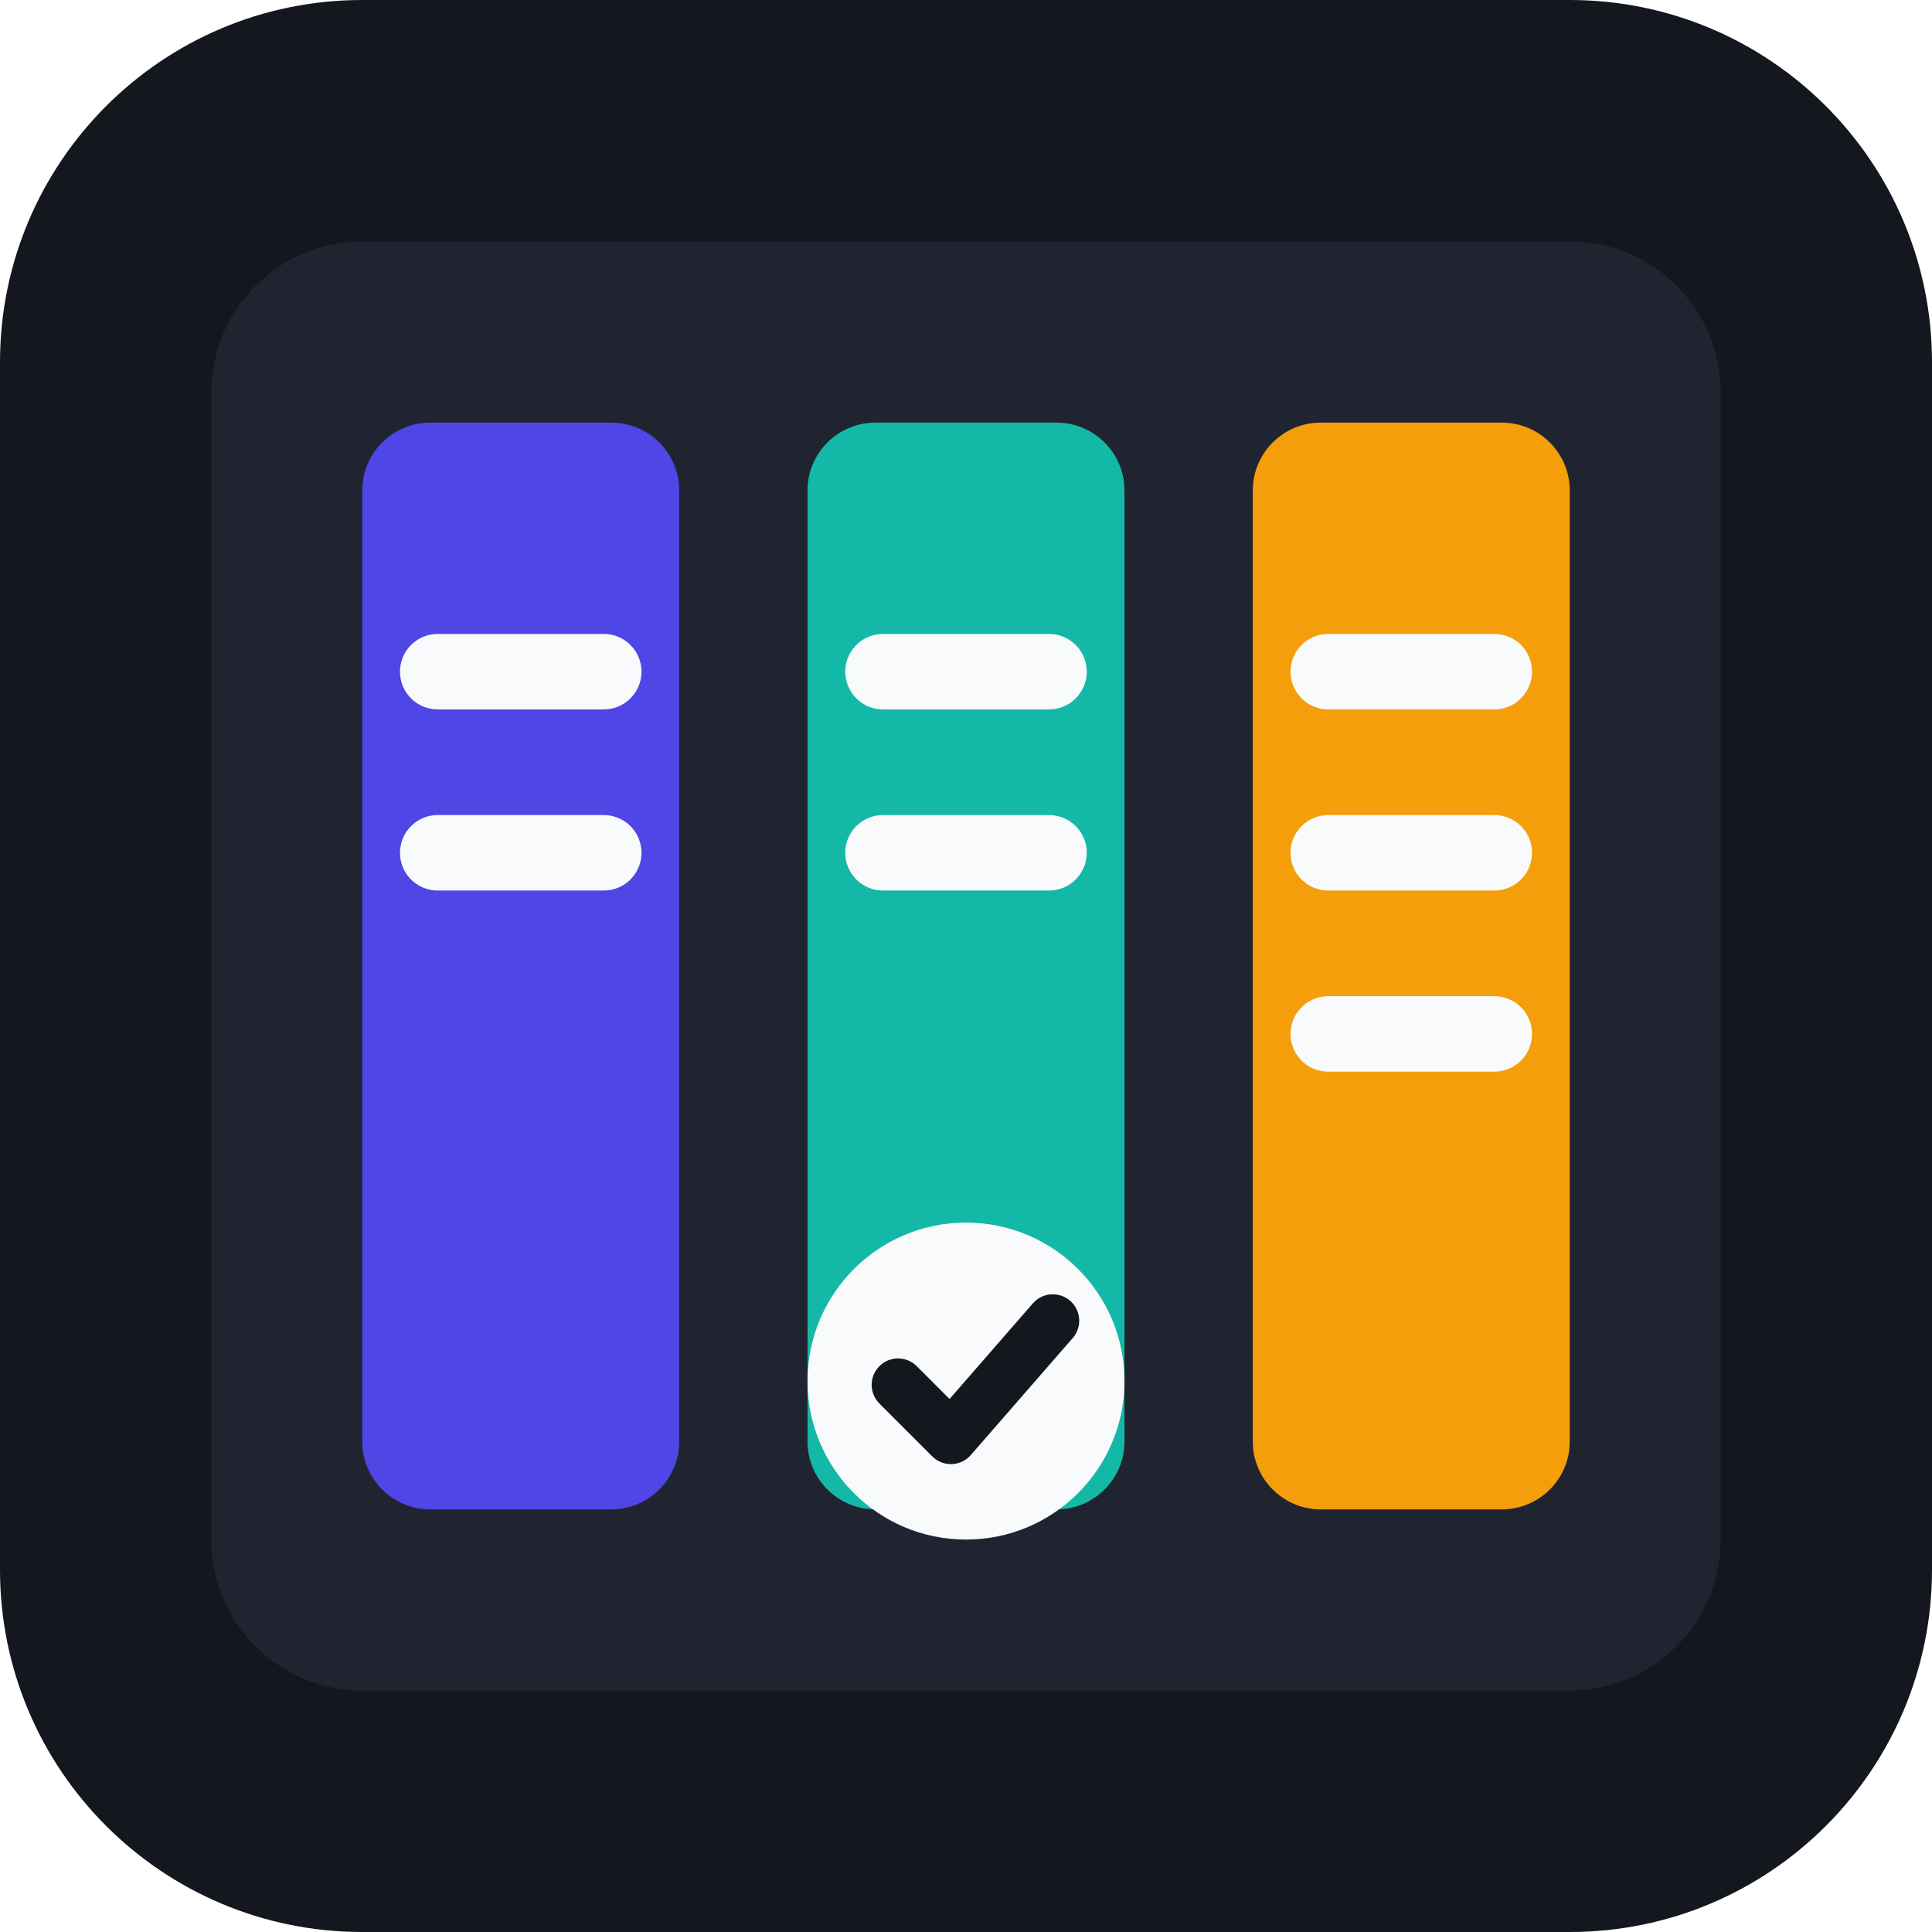
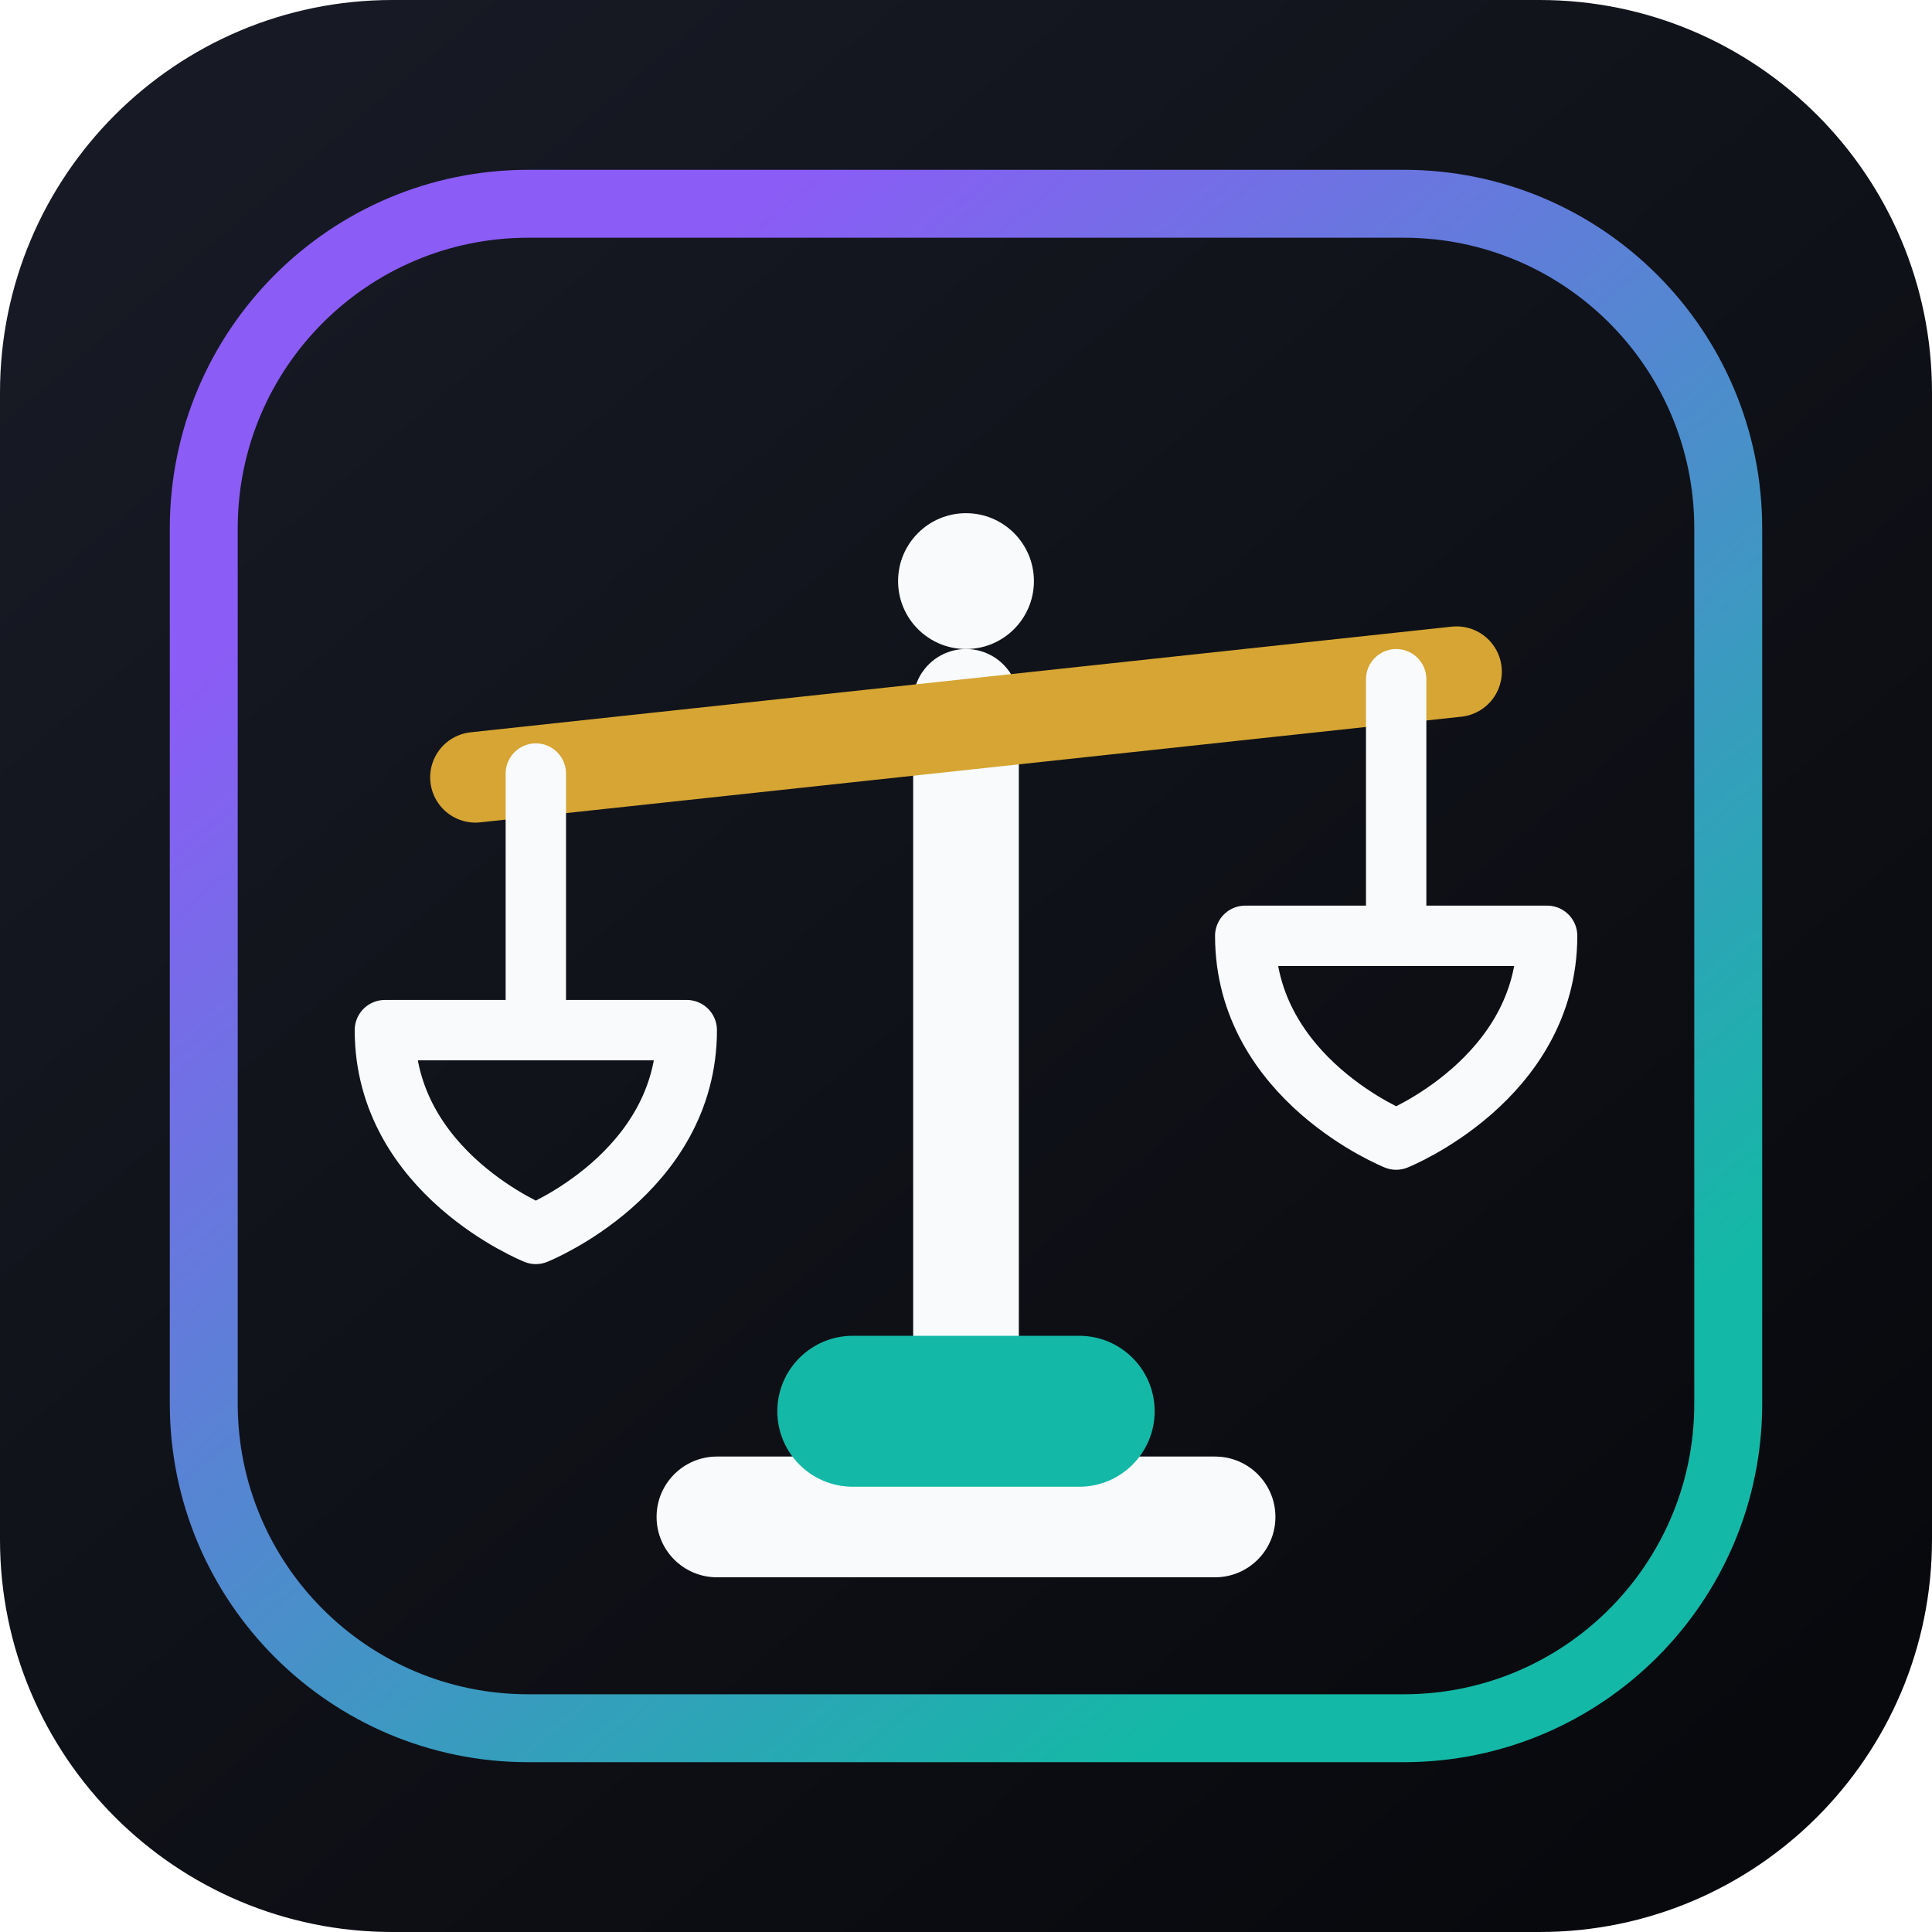
<svg xmlns="http://www.w3.org/2000/svg" viewBox="0 0 512 512" role="img" aria-label="Veritas Kanban">
-   <rect width="512" height="512" rx="96" fill="#15171f" />
-   <rect x="56" y="64" width="400" height="384" rx="40" fill="#202431" />
-   <rect x="96" y="112" width="84" height="288" rx="18" fill="#4f46e5" />
-   <rect x="214" y="112" width="84" height="288" rx="18" fill="#14b8a6" />
-   <rect x="332" y="112" width="84" height="288" rx="18" fill="#f59e0b" />
-   <path d="M116 178h44M116 226h44M234 178h44M234 226h44M352 178h44M352 226h44M352 274h44" stroke="#f8fafc" stroke-width="20" stroke-linecap="round" />
-   <circle cx="256" cy="366" r="42" fill="#f8fafc" />
-   <path d="M238 367l14 14 27-31" fill="none" stroke="#15171f" stroke-width="14" stroke-linecap="round" stroke-linejoin="round" />
+   <defs>
+     <linearGradient id="vk-bg" x1="64" y1="32" x2="448" y2="480" gradientUnits="userSpaceOnUse">
+       <stop stop-color="#171a24" />
+       <stop offset="1" stop-color="#08090d" />
+     </linearGradient>
+     <linearGradient id="vk-accent" x1="140" y1="104" x2="384" y2="398" gradientUnits="userSpaceOnUse">
+       <stop stop-color="#8b5cf6" />
+       <stop offset="1" stop-color="#14b8a6" />
+     </linearGradient>
+   </defs>
+   <rect width="512" height="512" rx="104" fill="url(#vk-bg)" />
+   <rect x="54" y="54" width="404" height="404" rx="86" fill="none" stroke="url(#vk-accent)" stroke-width="18" />
+   <circle cx="256" cy="154" r="18" fill="#f8fafc" />
+   <rect x="242" y="172" width="28" height="204" rx="14" fill="#f8fafc" />
+   <rect x="174" y="386" width="164" height="32" rx="16" fill="#f8fafc" />
+   <rect x="206" y="354" width="100" height="40" rx="20" fill="#14b8a6" />
+   <path d="M126 206 386 178" fill="none" stroke="#d6a533" stroke-width="24" stroke-linecap="round" />
+   <path d="M142 205v68M102 273h80M102 273c0 38 40 54 40 54s40-16 40-54" fill="none" stroke="#f8fafc" stroke-width="16" stroke-linecap="round" stroke-linejoin="round" />
+   <path d="M370 180v68M330 248h80M330 248c0 38 40 54 40 54s40-16 40-54" fill="none" stroke="#f8fafc" stroke-width="16" stroke-linecap="round" stroke-linejoin="round" />
</svg>
